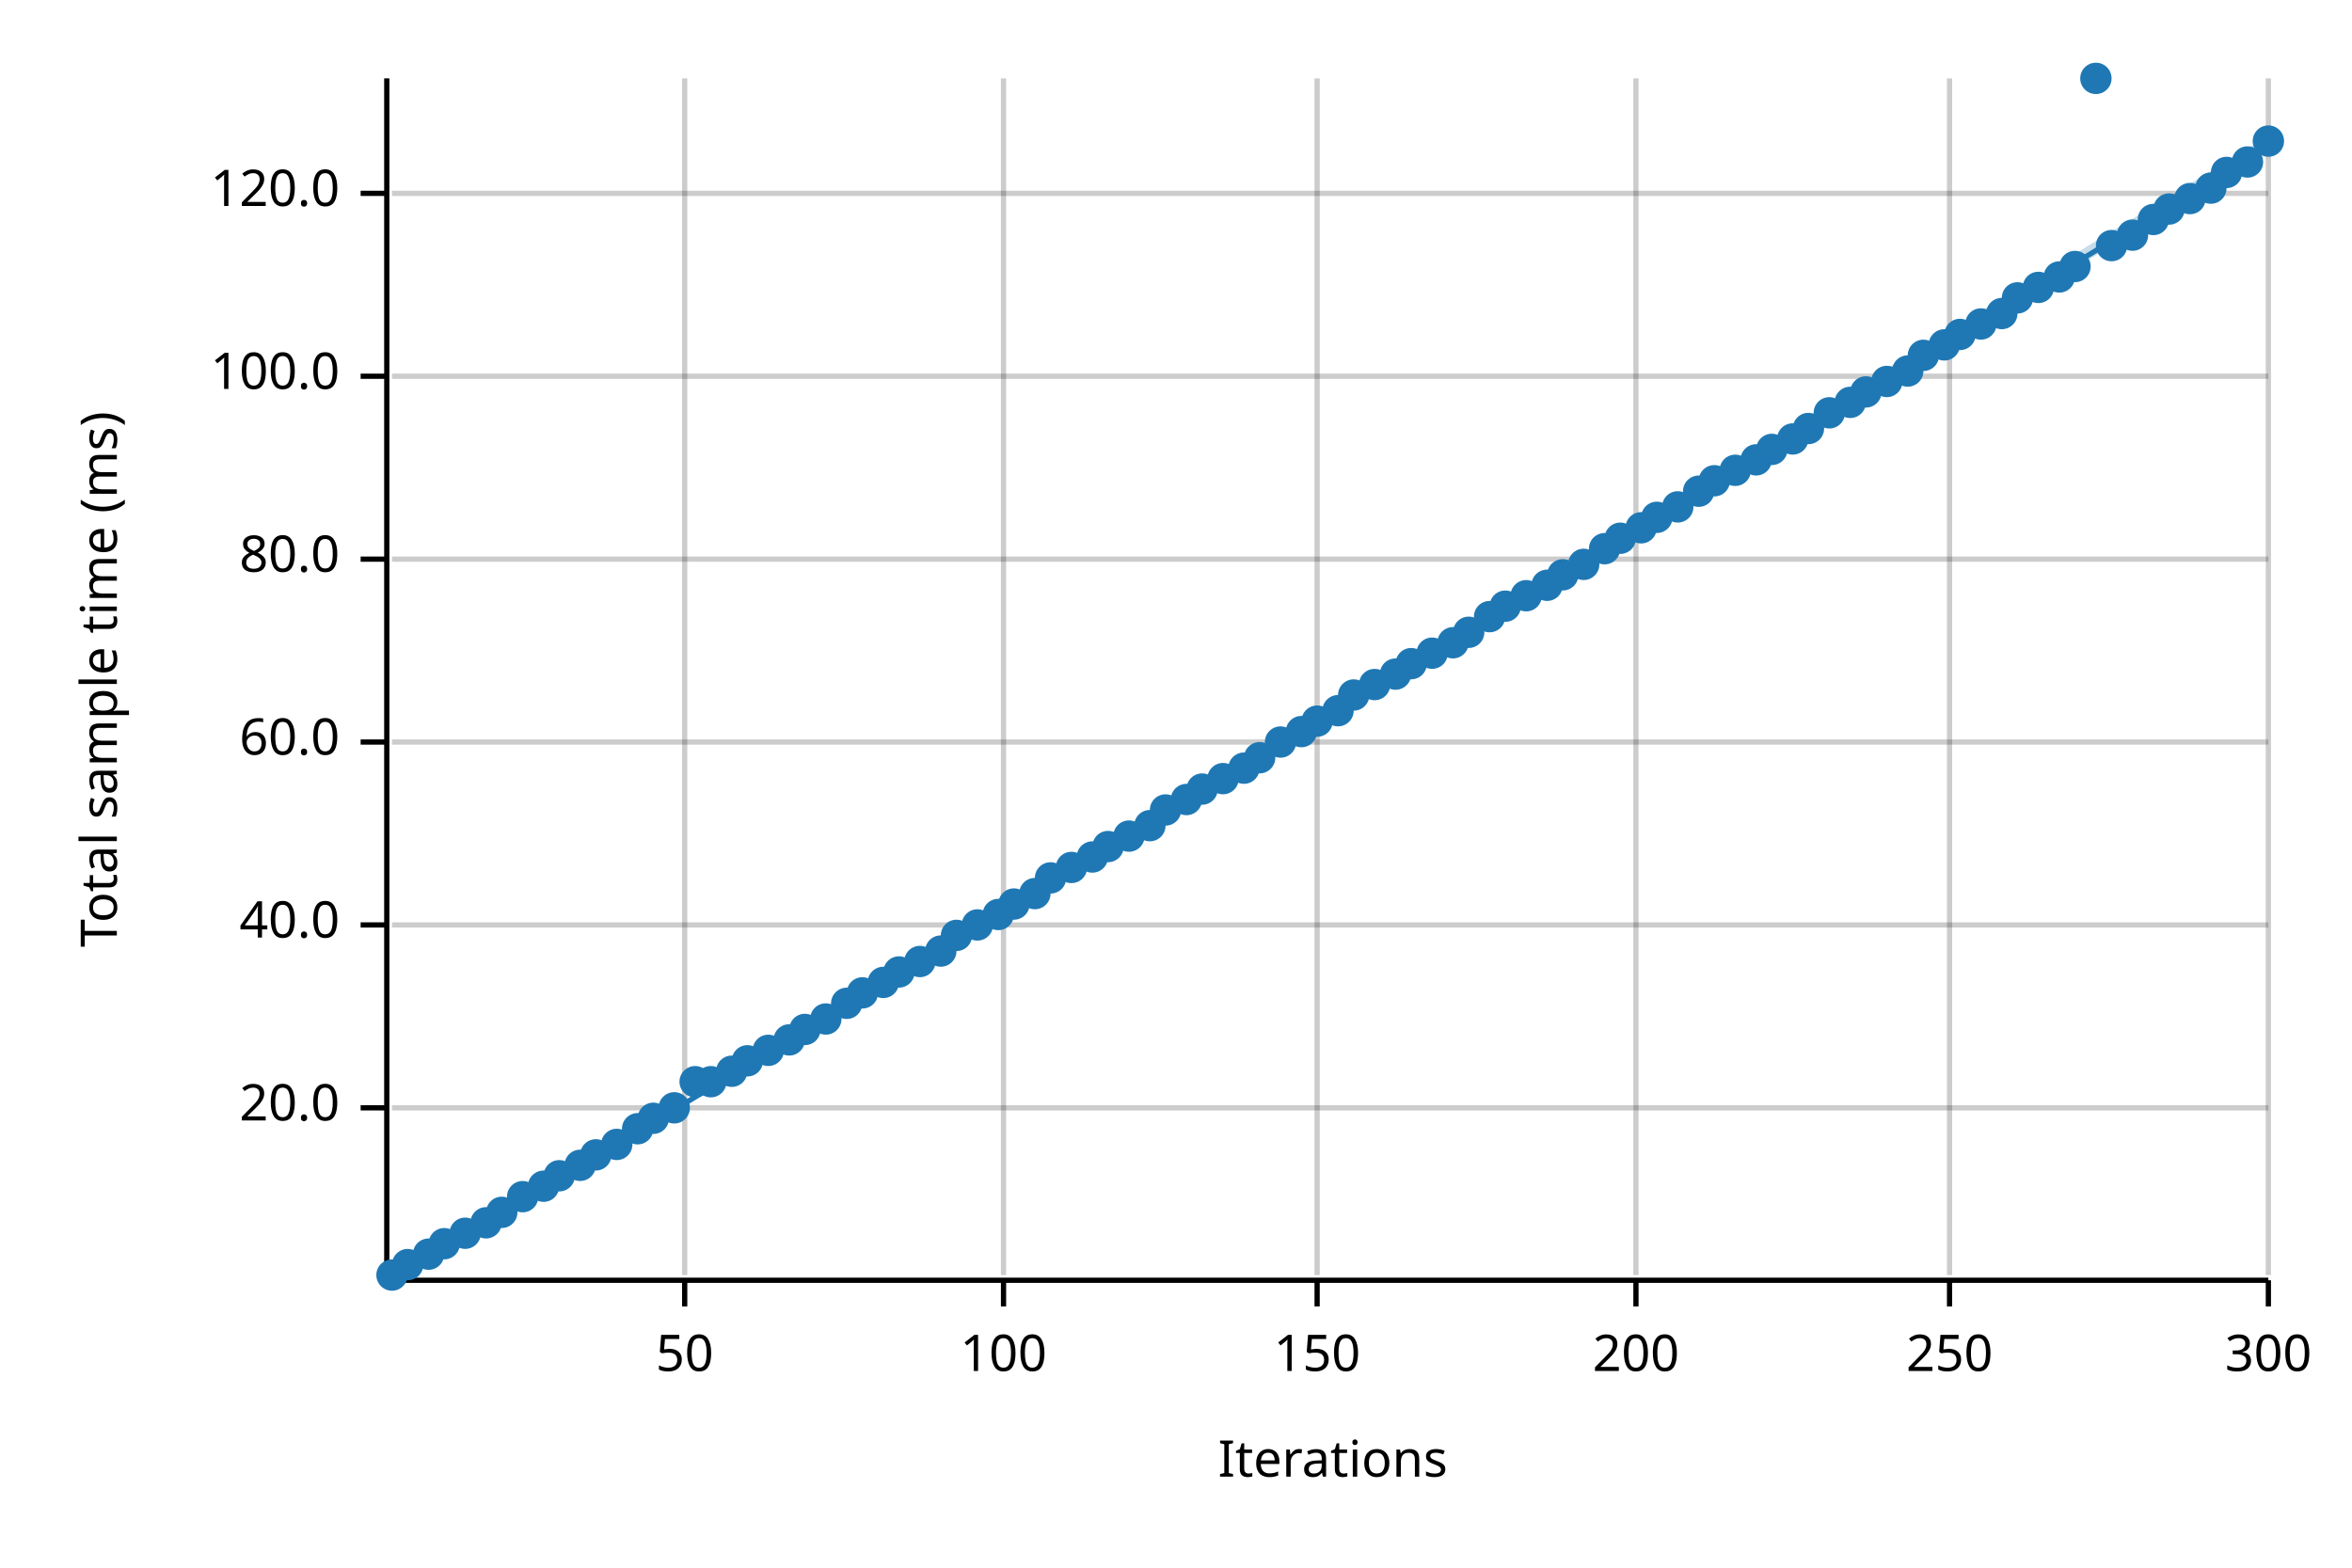
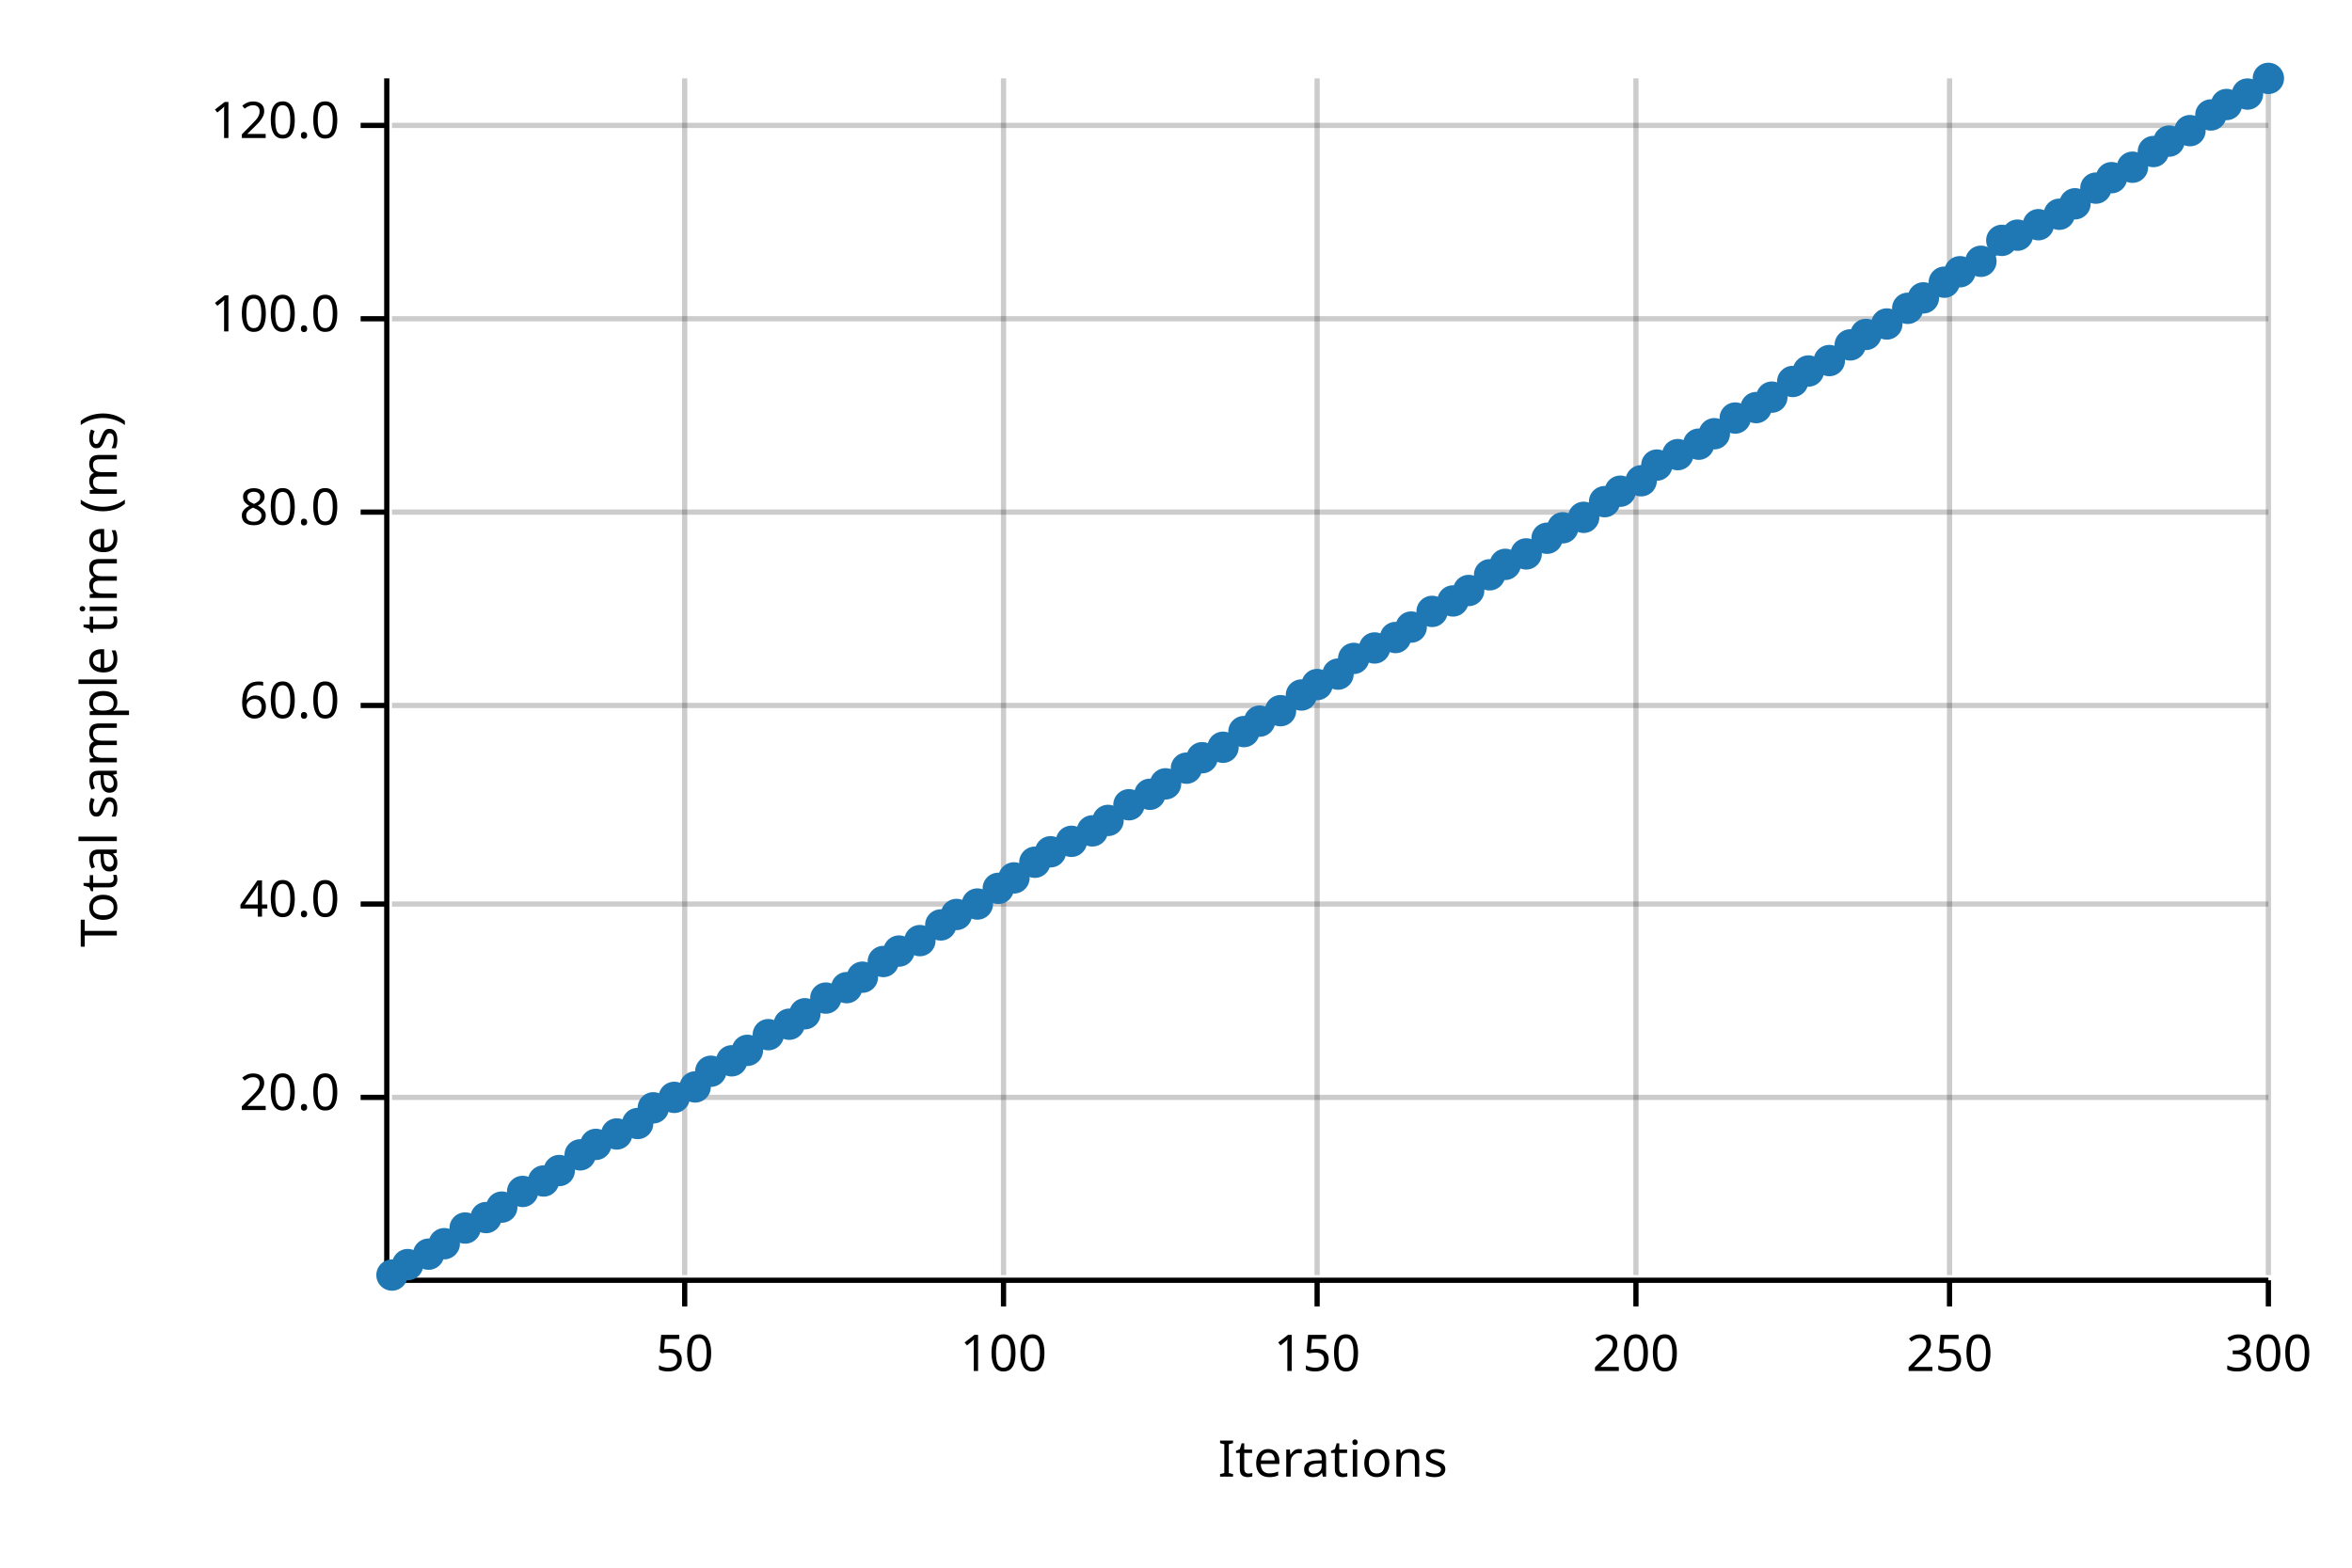
<svg xmlns="http://www.w3.org/2000/svg" width="450" height="300" viewBox="0 0 450 300">
  <text x="15" y="130" dy="0.76em" text-anchor="middle" font-family="sans-serif" font-size="9.677" opacity="1" fill="#000000" transform="rotate(270, 15, 130)">
Total sample time (ms)
</text>
  <text x="255" y="285" dy="-0.5ex" text-anchor="middle" font-family="sans-serif" font-size="9.677" opacity="1" fill="#000000">
Iterations
</text>
  <line opacity="0.2" stroke="#000000" stroke-width="1" x1="131" y1="244" x2="131" y2="15" />
  <line opacity="0.2" stroke="#000000" stroke-width="1" x1="192" y1="244" x2="192" y2="15" />
  <line opacity="0.2" stroke="#000000" stroke-width="1" x1="252" y1="244" x2="252" y2="15" />
  <line opacity="0.2" stroke="#000000" stroke-width="1" x1="313" y1="244" x2="313" y2="15" />
  <line opacity="0.2" stroke="#000000" stroke-width="1" x1="373" y1="244" x2="373" y2="15" />
  <line opacity="0.2" stroke="#000000" stroke-width="1" x1="434" y1="244" x2="434" y2="15" />
-   <line opacity="0.2" stroke="#000000" stroke-width="1" x1="75" y1="212" x2="434" y2="212" />
-   <line opacity="0.2" stroke="#000000" stroke-width="1" x1="75" y1="177" x2="434" y2="177" />
-   <line opacity="0.2" stroke="#000000" stroke-width="1" x1="75" y1="142" x2="434" y2="142" />
-   <line opacity="0.2" stroke="#000000" stroke-width="1" x1="75" y1="107" x2="434" y2="107" />
-   <line opacity="0.2" stroke="#000000" stroke-width="1" x1="75" y1="72" x2="434" y2="72" />
-   <line opacity="0.2" stroke="#000000" stroke-width="1" x1="75" y1="37" x2="434" y2="37" />
+   <line opacity="0.2" stroke="#000000" stroke-width="1" x1="75" y1="210" x2="434" y2="210" />
+   <line opacity="0.2" stroke="#000000" stroke-width="1" x1="75" y1="173" x2="434" y2="173" />
+   <line opacity="0.2" stroke="#000000" stroke-width="1" x1="75" y1="135" x2="434" y2="135" />
+   <line opacity="0.2" stroke="#000000" stroke-width="1" x1="75" y1="98" x2="434" y2="98" />
+   <line opacity="0.2" stroke="#000000" stroke-width="1" x1="75" y1="61" x2="434" y2="61" />
+   <line opacity="0.2" stroke="#000000" stroke-width="1" x1="75" y1="24" x2="434" y2="24" />
  <polyline fill="none" opacity="1" stroke="#000000" stroke-width="1" points="74,15 74,244 " />
-   <text x="65" y="212" dy="0.5ex" text-anchor="end" font-family="sans-serif" font-size="9.677" opacity="1" fill="#000000">
+   <text x="65" y="210" dy="0.5ex" text-anchor="end" font-family="sans-serif" font-size="9.677" opacity="1" fill="#000000">
20.0
</text>
-   <polyline fill="none" opacity="1" stroke="#000000" stroke-width="1" points="69,212 74,212 " />
-   <text x="65" y="177" dy="0.5ex" text-anchor="end" font-family="sans-serif" font-size="9.677" opacity="1" fill="#000000">
+   <polyline fill="none" opacity="1" stroke="#000000" stroke-width="1" points="69,210 74,210 " />
+   <text x="65" y="173" dy="0.5ex" text-anchor="end" font-family="sans-serif" font-size="9.677" opacity="1" fill="#000000">
40.0
</text>
-   <polyline fill="none" opacity="1" stroke="#000000" stroke-width="1" points="69,177 74,177 " />
-   <text x="65" y="142" dy="0.5ex" text-anchor="end" font-family="sans-serif" font-size="9.677" opacity="1" fill="#000000">
+   <polyline fill="none" opacity="1" stroke="#000000" stroke-width="1" points="69,173 74,173 " />
+   <text x="65" y="135" dy="0.5ex" text-anchor="end" font-family="sans-serif" font-size="9.677" opacity="1" fill="#000000">
60.0
</text>
-   <polyline fill="none" opacity="1" stroke="#000000" stroke-width="1" points="69,142 74,142 " />
-   <text x="65" y="107" dy="0.5ex" text-anchor="end" font-family="sans-serif" font-size="9.677" opacity="1" fill="#000000">
+   <polyline fill="none" opacity="1" stroke="#000000" stroke-width="1" points="69,135 74,135 " />
+   <text x="65" y="98" dy="0.5ex" text-anchor="end" font-family="sans-serif" font-size="9.677" opacity="1" fill="#000000">
80.0
</text>
-   <polyline fill="none" opacity="1" stroke="#000000" stroke-width="1" points="69,107 74,107 " />
-   <text x="65" y="72" dy="0.5ex" text-anchor="end" font-family="sans-serif" font-size="9.677" opacity="1" fill="#000000">
+   <polyline fill="none" opacity="1" stroke="#000000" stroke-width="1" points="69,98 74,98 " />
+   <text x="65" y="61" dy="0.5ex" text-anchor="end" font-family="sans-serif" font-size="9.677" opacity="1" fill="#000000">
100.0
</text>
-   <polyline fill="none" opacity="1" stroke="#000000" stroke-width="1" points="69,72 74,72 " />
-   <text x="65" y="37" dy="0.5ex" text-anchor="end" font-family="sans-serif" font-size="9.677" opacity="1" fill="#000000">
+   <polyline fill="none" opacity="1" stroke="#000000" stroke-width="1" points="69,61 74,61 " />
+   <text x="65" y="24" dy="0.5ex" text-anchor="end" font-family="sans-serif" font-size="9.677" opacity="1" fill="#000000">
120.0
</text>
-   <polyline fill="none" opacity="1" stroke="#000000" stroke-width="1" points="69,37 74,37 " />
+   <polyline fill="none" opacity="1" stroke="#000000" stroke-width="1" points="69,24 74,24 " />
  <polyline fill="none" opacity="1" stroke="#000000" stroke-width="1" points="75,245 434,245 " />
  <text x="131" y="255" dy="0.76em" text-anchor="middle" font-family="sans-serif" font-size="9.677" opacity="1" fill="#000000">
50
</text>
  <polyline fill="none" opacity="1" stroke="#000000" stroke-width="1" points="131,245 131,250 " />
  <text x="192" y="255" dy="0.76em" text-anchor="middle" font-family="sans-serif" font-size="9.677" opacity="1" fill="#000000">
100
</text>
  <polyline fill="none" opacity="1" stroke="#000000" stroke-width="1" points="192,245 192,250 " />
  <text x="252" y="255" dy="0.76em" text-anchor="middle" font-family="sans-serif" font-size="9.677" opacity="1" fill="#000000">
150
</text>
  <polyline fill="none" opacity="1" stroke="#000000" stroke-width="1" points="252,245 252,250 " />
  <text x="313" y="255" dy="0.76em" text-anchor="middle" font-family="sans-serif" font-size="9.677" opacity="1" fill="#000000">
200
</text>
  <polyline fill="none" opacity="1" stroke="#000000" stroke-width="1" points="313,245 313,250 " />
  <text x="373" y="255" dy="0.76em" text-anchor="middle" font-family="sans-serif" font-size="9.677" opacity="1" fill="#000000">
250
</text>
  <polyline fill="none" opacity="1" stroke="#000000" stroke-width="1" points="373,245 373,250 " />
  <text x="434" y="255" dy="0.76em" text-anchor="middle" font-family="sans-serif" font-size="9.677" opacity="1" fill="#000000">
300
</text>
  <polyline fill="none" opacity="1" stroke="#000000" stroke-width="1" points="434,245 434,250 " />
  <circle cx="75" cy="244" r="3" opacity="1" fill="#1F78B4" stroke="none" stroke-width="1" />
  <circle cx="78" cy="242" r="3" opacity="1" fill="#1F78B4" stroke="none" stroke-width="1" />
  <circle cx="82" cy="240" r="3" opacity="1" fill="#1F78B4" stroke="none" stroke-width="1" />
  <circle cx="85" cy="238" r="3" opacity="1" fill="#1F78B4" stroke="none" stroke-width="1" />
-   <circle cx="89" cy="236" r="3" opacity="1" fill="#1F78B4" stroke="none" stroke-width="1" />
-   <circle cx="93" cy="234" r="3" opacity="1" fill="#1F78B4" stroke="none" stroke-width="1" />
-   <circle cx="96" cy="232" r="3" opacity="1" fill="#1F78B4" stroke="none" stroke-width="1" />
-   <circle cx="100" cy="229" r="3" opacity="1" fill="#1F78B4" stroke="none" stroke-width="1" />
-   <circle cx="104" cy="227" r="3" opacity="1" fill="#1F78B4" stroke="none" stroke-width="1" />
-   <circle cx="107" cy="225" r="3" opacity="1" fill="#1F78B4" stroke="none" stroke-width="1" />
-   <circle cx="111" cy="223" r="3" opacity="1" fill="#1F78B4" stroke="none" stroke-width="1" />
-   <circle cx="114" cy="221" r="3" opacity="1" fill="#1F78B4" stroke="none" stroke-width="1" />
-   <circle cx="118" cy="219" r="3" opacity="1" fill="#1F78B4" stroke="none" stroke-width="1" />
-   <circle cx="122" cy="216" r="3" opacity="1" fill="#1F78B4" stroke="none" stroke-width="1" />
-   <circle cx="125" cy="214" r="3" opacity="1" fill="#1F78B4" stroke="none" stroke-width="1" />
-   <circle cx="129" cy="212" r="3" opacity="1" fill="#1F78B4" stroke="none" stroke-width="1" />
-   <circle cx="133" cy="207" r="3" opacity="1" fill="#1F78B4" stroke="none" stroke-width="1" />
-   <circle cx="136" cy="207" r="3" opacity="1" fill="#1F78B4" stroke="none" stroke-width="1" />
-   <circle cx="140" cy="205" r="3" opacity="1" fill="#1F78B4" stroke="none" stroke-width="1" />
-   <circle cx="143" cy="203" r="3" opacity="1" fill="#1F78B4" stroke="none" stroke-width="1" />
-   <circle cx="147" cy="201" r="3" opacity="1" fill="#1F78B4" stroke="none" stroke-width="1" />
-   <circle cx="151" cy="199" r="3" opacity="1" fill="#1F78B4" stroke="none" stroke-width="1" />
-   <circle cx="154" cy="197" r="3" opacity="1" fill="#1F78B4" stroke="none" stroke-width="1" />
-   <circle cx="158" cy="195" r="3" opacity="1" fill="#1F78B4" stroke="none" stroke-width="1" />
-   <circle cx="162" cy="192" r="3" opacity="1" fill="#1F78B4" stroke="none" stroke-width="1" />
-   <circle cx="165" cy="190" r="3" opacity="1" fill="#1F78B4" stroke="none" stroke-width="1" />
-   <circle cx="169" cy="188" r="3" opacity="1" fill="#1F78B4" stroke="none" stroke-width="1" />
-   <circle cx="172" cy="186" r="3" opacity="1" fill="#1F78B4" stroke="none" stroke-width="1" />
-   <circle cx="176" cy="184" r="3" opacity="1" fill="#1F78B4" stroke="none" stroke-width="1" />
-   <circle cx="180" cy="182" r="3" opacity="1" fill="#1F78B4" stroke="none" stroke-width="1" />
-   <circle cx="183" cy="179" r="3" opacity="1" fill="#1F78B4" stroke="none" stroke-width="1" />
-   <circle cx="187" cy="177" r="3" opacity="1" fill="#1F78B4" stroke="none" stroke-width="1" />
-   <circle cx="191" cy="175" r="3" opacity="1" fill="#1F78B4" stroke="none" stroke-width="1" />
-   <circle cx="194" cy="173" r="3" opacity="1" fill="#1F78B4" stroke="none" stroke-width="1" />
-   <circle cx="198" cy="171" r="3" opacity="1" fill="#1F78B4" stroke="none" stroke-width="1" />
-   <circle cx="201" cy="168" r="3" opacity="1" fill="#1F78B4" stroke="none" stroke-width="1" />
-   <circle cx="205" cy="166" r="3" opacity="1" fill="#1F78B4" stroke="none" stroke-width="1" />
-   <circle cx="209" cy="164" r="3" opacity="1" fill="#1F78B4" stroke="none" stroke-width="1" />
-   <circle cx="212" cy="162" r="3" opacity="1" fill="#1F78B4" stroke="none" stroke-width="1" />
-   <circle cx="216" cy="160" r="3" opacity="1" fill="#1F78B4" stroke="none" stroke-width="1" />
-   <circle cx="220" cy="158" r="3" opacity="1" fill="#1F78B4" stroke="none" stroke-width="1" />
-   <circle cx="223" cy="155" r="3" opacity="1" fill="#1F78B4" stroke="none" stroke-width="1" />
-   <circle cx="227" cy="153" r="3" opacity="1" fill="#1F78B4" stroke="none" stroke-width="1" />
-   <circle cx="230" cy="151" r="3" opacity="1" fill="#1F78B4" stroke="none" stroke-width="1" />
-   <circle cx="234" cy="149" r="3" opacity="1" fill="#1F78B4" stroke="none" stroke-width="1" />
-   <circle cx="238" cy="147" r="3" opacity="1" fill="#1F78B4" stroke="none" stroke-width="1" />
-   <circle cx="241" cy="145" r="3" opacity="1" fill="#1F78B4" stroke="none" stroke-width="1" />
-   <circle cx="245" cy="142" r="3" opacity="1" fill="#1F78B4" stroke="none" stroke-width="1" />
-   <circle cx="249" cy="140" r="3" opacity="1" fill="#1F78B4" stroke="none" stroke-width="1" />
-   <circle cx="252" cy="138" r="3" opacity="1" fill="#1F78B4" stroke="none" stroke-width="1" />
-   <circle cx="256" cy="136" r="3" opacity="1" fill="#1F78B4" stroke="none" stroke-width="1" />
-   <circle cx="259" cy="133" r="3" opacity="1" fill="#1F78B4" stroke="none" stroke-width="1" />
-   <circle cx="263" cy="131" r="3" opacity="1" fill="#1F78B4" stroke="none" stroke-width="1" />
-   <circle cx="267" cy="129" r="3" opacity="1" fill="#1F78B4" stroke="none" stroke-width="1" />
-   <circle cx="270" cy="127" r="3" opacity="1" fill="#1F78B4" stroke="none" stroke-width="1" />
-   <circle cx="274" cy="125" r="3" opacity="1" fill="#1F78B4" stroke="none" stroke-width="1" />
-   <circle cx="278" cy="123" r="3" opacity="1" fill="#1F78B4" stroke="none" stroke-width="1" />
-   <circle cx="281" cy="121" r="3" opacity="1" fill="#1F78B4" stroke="none" stroke-width="1" />
-   <circle cx="285" cy="118" r="3" opacity="1" fill="#1F78B4" stroke="none" stroke-width="1" />
-   <circle cx="288" cy="116" r="3" opacity="1" fill="#1F78B4" stroke="none" stroke-width="1" />
-   <circle cx="292" cy="114" r="3" opacity="1" fill="#1F78B4" stroke="none" stroke-width="1" />
-   <circle cx="296" cy="112" r="3" opacity="1" fill="#1F78B4" stroke="none" stroke-width="1" />
-   <circle cx="299" cy="110" r="3" opacity="1" fill="#1F78B4" stroke="none" stroke-width="1" />
-   <circle cx="303" cy="108" r="3" opacity="1" fill="#1F78B4" stroke="none" stroke-width="1" />
-   <circle cx="307" cy="105" r="3" opacity="1" fill="#1F78B4" stroke="none" stroke-width="1" />
-   <circle cx="310" cy="103" r="3" opacity="1" fill="#1F78B4" stroke="none" stroke-width="1" />
-   <circle cx="314" cy="101" r="3" opacity="1" fill="#1F78B4" stroke="none" stroke-width="1" />
-   <circle cx="317" cy="99" r="3" opacity="1" fill="#1F78B4" stroke="none" stroke-width="1" />
-   <circle cx="321" cy="97" r="3" opacity="1" fill="#1F78B4" stroke="none" stroke-width="1" />
-   <circle cx="325" cy="94" r="3" opacity="1" fill="#1F78B4" stroke="none" stroke-width="1" />
-   <circle cx="328" cy="92" r="3" opacity="1" fill="#1F78B4" stroke="none" stroke-width="1" />
-   <circle cx="332" cy="90" r="3" opacity="1" fill="#1F78B4" stroke="none" stroke-width="1" />
-   <circle cx="336" cy="88" r="3" opacity="1" fill="#1F78B4" stroke="none" stroke-width="1" />
-   <circle cx="339" cy="86" r="3" opacity="1" fill="#1F78B4" stroke="none" stroke-width="1" />
-   <circle cx="343" cy="84" r="3" opacity="1" fill="#1F78B4" stroke="none" stroke-width="1" />
-   <circle cx="346" cy="82" r="3" opacity="1" fill="#1F78B4" stroke="none" stroke-width="1" />
-   <circle cx="350" cy="79" r="3" opacity="1" fill="#1F78B4" stroke="none" stroke-width="1" />
-   <circle cx="354" cy="77" r="3" opacity="1" fill="#1F78B4" stroke="none" stroke-width="1" />
-   <circle cx="357" cy="75" r="3" opacity="1" fill="#1F78B4" stroke="none" stroke-width="1" />
-   <circle cx="361" cy="73" r="3" opacity="1" fill="#1F78B4" stroke="none" stroke-width="1" />
-   <circle cx="365" cy="71" r="3" opacity="1" fill="#1F78B4" stroke="none" stroke-width="1" />
-   <circle cx="368" cy="68" r="3" opacity="1" fill="#1F78B4" stroke="none" stroke-width="1" />
-   <circle cx="372" cy="66" r="3" opacity="1" fill="#1F78B4" stroke="none" stroke-width="1" />
-   <circle cx="375" cy="64" r="3" opacity="1" fill="#1F78B4" stroke="none" stroke-width="1" />
-   <circle cx="379" cy="62" r="3" opacity="1" fill="#1F78B4" stroke="none" stroke-width="1" />
-   <circle cx="383" cy="60" r="3" opacity="1" fill="#1F78B4" stroke="none" stroke-width="1" />
-   <circle cx="386" cy="57" r="3" opacity="1" fill="#1F78B4" stroke="none" stroke-width="1" />
-   <circle cx="390" cy="55" r="3" opacity="1" fill="#1F78B4" stroke="none" stroke-width="1" />
-   <circle cx="394" cy="53" r="3" opacity="1" fill="#1F78B4" stroke="none" stroke-width="1" />
-   <circle cx="397" cy="51" r="3" opacity="1" fill="#1F78B4" stroke="none" stroke-width="1" />
-   <circle cx="401" cy="15" r="3" opacity="1" fill="#1F78B4" stroke="none" stroke-width="1" />
-   <circle cx="404" cy="47" r="3" opacity="1" fill="#1F78B4" stroke="none" stroke-width="1" />
-   <circle cx="408" cy="45" r="3" opacity="1" fill="#1F78B4" stroke="none" stroke-width="1" />
-   <circle cx="412" cy="42" r="3" opacity="1" fill="#1F78B4" stroke="none" stroke-width="1" />
-   <circle cx="415" cy="40" r="3" opacity="1" fill="#1F78B4" stroke="none" stroke-width="1" />
-   <circle cx="419" cy="38" r="3" opacity="1" fill="#1F78B4" stroke="none" stroke-width="1" />
-   <circle cx="423" cy="36" r="3" opacity="1" fill="#1F78B4" stroke="none" stroke-width="1" />
-   <circle cx="426" cy="33" r="3" opacity="1" fill="#1F78B4" stroke="none" stroke-width="1" />
-   <circle cx="430" cy="31" r="3" opacity="1" fill="#1F78B4" stroke="none" stroke-width="1" />
-   <circle cx="434" cy="27" r="3" opacity="1" fill="#1F78B4" stroke="none" stroke-width="1" />
-   <polyline fill="none" opacity="1" stroke="#1F78B4" stroke-width="1" points="75,245 434,28 " />
-   <polygon opacity="0.25" fill="#1F78B4" points="75,245 434,29 434,26 " />
+   <circle cx="89" cy="235" r="3" opacity="1" fill="#1F78B4" stroke="none" stroke-width="1" />
+   <circle cx="93" cy="233" r="3" opacity="1" fill="#1F78B4" stroke="none" stroke-width="1" />
+   <circle cx="96" cy="231" r="3" opacity="1" fill="#1F78B4" stroke="none" stroke-width="1" />
+   <circle cx="100" cy="228" r="3" opacity="1" fill="#1F78B4" stroke="none" stroke-width="1" />
+   <circle cx="104" cy="226" r="3" opacity="1" fill="#1F78B4" stroke="none" stroke-width="1" />
+   <circle cx="107" cy="224" r="3" opacity="1" fill="#1F78B4" stroke="none" stroke-width="1" />
+   <circle cx="111" cy="221" r="3" opacity="1" fill="#1F78B4" stroke="none" stroke-width="1" />
+   <circle cx="114" cy="219" r="3" opacity="1" fill="#1F78B4" stroke="none" stroke-width="1" />
+   <circle cx="118" cy="217" r="3" opacity="1" fill="#1F78B4" stroke="none" stroke-width="1" />
+   <circle cx="122" cy="215" r="3" opacity="1" fill="#1F78B4" stroke="none" stroke-width="1" />
+   <circle cx="125" cy="212" r="3" opacity="1" fill="#1F78B4" stroke="none" stroke-width="1" />
+   <circle cx="129" cy="210" r="3" opacity="1" fill="#1F78B4" stroke="none" stroke-width="1" />
+   <circle cx="133" cy="208" r="3" opacity="1" fill="#1F78B4" stroke="none" stroke-width="1" />
+   <circle cx="136" cy="205" r="3" opacity="1" fill="#1F78B4" stroke="none" stroke-width="1" />
+   <circle cx="140" cy="203" r="3" opacity="1" fill="#1F78B4" stroke="none" stroke-width="1" />
+   <circle cx="143" cy="201" r="3" opacity="1" fill="#1F78B4" stroke="none" stroke-width="1" />
+   <circle cx="147" cy="198" r="3" opacity="1" fill="#1F78B4" stroke="none" stroke-width="1" />
+   <circle cx="151" cy="196" r="3" opacity="1" fill="#1F78B4" stroke="none" stroke-width="1" />
+   <circle cx="154" cy="194" r="3" opacity="1" fill="#1F78B4" stroke="none" stroke-width="1" />
+   <circle cx="158" cy="191" r="3" opacity="1" fill="#1F78B4" stroke="none" stroke-width="1" />
+   <circle cx="162" cy="189" r="3" opacity="1" fill="#1F78B4" stroke="none" stroke-width="1" />
+   <circle cx="165" cy="187" r="3" opacity="1" fill="#1F78B4" stroke="none" stroke-width="1" />
+   <circle cx="169" cy="184" r="3" opacity="1" fill="#1F78B4" stroke="none" stroke-width="1" />
+   <circle cx="172" cy="182" r="3" opacity="1" fill="#1F78B4" stroke="none" stroke-width="1" />
+   <circle cx="176" cy="180" r="3" opacity="1" fill="#1F78B4" stroke="none" stroke-width="1" />
+   <circle cx="180" cy="177" r="3" opacity="1" fill="#1F78B4" stroke="none" stroke-width="1" />
+   <circle cx="183" cy="175" r="3" opacity="1" fill="#1F78B4" stroke="none" stroke-width="1" />
+   <circle cx="187" cy="173" r="3" opacity="1" fill="#1F78B4" stroke="none" stroke-width="1" />
+   <circle cx="191" cy="170" r="3" opacity="1" fill="#1F78B4" stroke="none" stroke-width="1" />
+   <circle cx="194" cy="168" r="3" opacity="1" fill="#1F78B4" stroke="none" stroke-width="1" />
+   <circle cx="198" cy="165" r="3" opacity="1" fill="#1F78B4" stroke="none" stroke-width="1" />
+   <circle cx="201" cy="163" r="3" opacity="1" fill="#1F78B4" stroke="none" stroke-width="1" />
+   <circle cx="205" cy="161" r="3" opacity="1" fill="#1F78B4" stroke="none" stroke-width="1" />
+   <circle cx="209" cy="159" r="3" opacity="1" fill="#1F78B4" stroke="none" stroke-width="1" />
+   <circle cx="212" cy="157" r="3" opacity="1" fill="#1F78B4" stroke="none" stroke-width="1" />
+   <circle cx="216" cy="154" r="3" opacity="1" fill="#1F78B4" stroke="none" stroke-width="1" />
+   <circle cx="220" cy="152" r="3" opacity="1" fill="#1F78B4" stroke="none" stroke-width="1" />
+   <circle cx="223" cy="150" r="3" opacity="1" fill="#1F78B4" stroke="none" stroke-width="1" />
+   <circle cx="227" cy="147" r="3" opacity="1" fill="#1F78B4" stroke="none" stroke-width="1" />
+   <circle cx="230" cy="145" r="3" opacity="1" fill="#1F78B4" stroke="none" stroke-width="1" />
+   <circle cx="234" cy="143" r="3" opacity="1" fill="#1F78B4" stroke="none" stroke-width="1" />
+   <circle cx="238" cy="140" r="3" opacity="1" fill="#1F78B4" stroke="none" stroke-width="1" />
+   <circle cx="241" cy="138" r="3" opacity="1" fill="#1F78B4" stroke="none" stroke-width="1" />
+   <circle cx="245" cy="136" r="3" opacity="1" fill="#1F78B4" stroke="none" stroke-width="1" />
+   <circle cx="249" cy="133" r="3" opacity="1" fill="#1F78B4" stroke="none" stroke-width="1" />
+   <circle cx="252" cy="131" r="3" opacity="1" fill="#1F78B4" stroke="none" stroke-width="1" />
+   <circle cx="256" cy="129" r="3" opacity="1" fill="#1F78B4" stroke="none" stroke-width="1" />
+   <circle cx="259" cy="126" r="3" opacity="1" fill="#1F78B4" stroke="none" stroke-width="1" />
+   <circle cx="263" cy="124" r="3" opacity="1" fill="#1F78B4" stroke="none" stroke-width="1" />
+   <circle cx="267" cy="122" r="3" opacity="1" fill="#1F78B4" stroke="none" stroke-width="1" />
+   <circle cx="270" cy="120" r="3" opacity="1" fill="#1F78B4" stroke="none" stroke-width="1" />
+   <circle cx="274" cy="117" r="3" opacity="1" fill="#1F78B4" stroke="none" stroke-width="1" />
+   <circle cx="278" cy="115" r="3" opacity="1" fill="#1F78B4" stroke="none" stroke-width="1" />
+   <circle cx="281" cy="113" r="3" opacity="1" fill="#1F78B4" stroke="none" stroke-width="1" />
+   <circle cx="285" cy="110" r="3" opacity="1" fill="#1F78B4" stroke="none" stroke-width="1" />
+   <circle cx="288" cy="108" r="3" opacity="1" fill="#1F78B4" stroke="none" stroke-width="1" />
+   <circle cx="292" cy="106" r="3" opacity="1" fill="#1F78B4" stroke="none" stroke-width="1" />
+   <circle cx="296" cy="103" r="3" opacity="1" fill="#1F78B4" stroke="none" stroke-width="1" />
+   <circle cx="299" cy="101" r="3" opacity="1" fill="#1F78B4" stroke="none" stroke-width="1" />
+   <circle cx="303" cy="99" r="3" opacity="1" fill="#1F78B4" stroke="none" stroke-width="1" />
+   <circle cx="307" cy="96" r="3" opacity="1" fill="#1F78B4" stroke="none" stroke-width="1" />
+   <circle cx="310" cy="94" r="3" opacity="1" fill="#1F78B4" stroke="none" stroke-width="1" />
+   <circle cx="314" cy="92" r="3" opacity="1" fill="#1F78B4" stroke="none" stroke-width="1" />
+   <circle cx="317" cy="89" r="3" opacity="1" fill="#1F78B4" stroke="none" stroke-width="1" />
+   <circle cx="321" cy="87" r="3" opacity="1" fill="#1F78B4" stroke="none" stroke-width="1" />
+   <circle cx="325" cy="85" r="3" opacity="1" fill="#1F78B4" stroke="none" stroke-width="1" />
+   <circle cx="328" cy="83" r="3" opacity="1" fill="#1F78B4" stroke="none" stroke-width="1" />
+   <circle cx="332" cy="80" r="3" opacity="1" fill="#1F78B4" stroke="none" stroke-width="1" />
+   <circle cx="336" cy="78" r="3" opacity="1" fill="#1F78B4" stroke="none" stroke-width="1" />
+   <circle cx="339" cy="76" r="3" opacity="1" fill="#1F78B4" stroke="none" stroke-width="1" />
+   <circle cx="343" cy="73" r="3" opacity="1" fill="#1F78B4" stroke="none" stroke-width="1" />
+   <circle cx="346" cy="71" r="3" opacity="1" fill="#1F78B4" stroke="none" stroke-width="1" />
+   <circle cx="350" cy="69" r="3" opacity="1" fill="#1F78B4" stroke="none" stroke-width="1" />
+   <circle cx="354" cy="66" r="3" opacity="1" fill="#1F78B4" stroke="none" stroke-width="1" />
+   <circle cx="357" cy="64" r="3" opacity="1" fill="#1F78B4" stroke="none" stroke-width="1" />
+   <circle cx="361" cy="62" r="3" opacity="1" fill="#1F78B4" stroke="none" stroke-width="1" />
+   <circle cx="365" cy="59" r="3" opacity="1" fill="#1F78B4" stroke="none" stroke-width="1" />
+   <circle cx="368" cy="57" r="3" opacity="1" fill="#1F78B4" stroke="none" stroke-width="1" />
+   <circle cx="372" cy="54" r="3" opacity="1" fill="#1F78B4" stroke="none" stroke-width="1" />
+   <circle cx="375" cy="52" r="3" opacity="1" fill="#1F78B4" stroke="none" stroke-width="1" />
+   <circle cx="379" cy="50" r="3" opacity="1" fill="#1F78B4" stroke="none" stroke-width="1" />
+   <circle cx="383" cy="46" r="3" opacity="1" fill="#1F78B4" stroke="none" stroke-width="1" />
+   <circle cx="386" cy="45" r="3" opacity="1" fill="#1F78B4" stroke="none" stroke-width="1" />
+   <circle cx="390" cy="43" r="3" opacity="1" fill="#1F78B4" stroke="none" stroke-width="1" />
+   <circle cx="394" cy="41" r="3" opacity="1" fill="#1F78B4" stroke="none" stroke-width="1" />
+   <circle cx="397" cy="39" r="3" opacity="1" fill="#1F78B4" stroke="none" stroke-width="1" />
+   <circle cx="401" cy="36" r="3" opacity="1" fill="#1F78B4" stroke="none" stroke-width="1" />
+   <circle cx="404" cy="34" r="3" opacity="1" fill="#1F78B4" stroke="none" stroke-width="1" />
+   <circle cx="408" cy="32" r="3" opacity="1" fill="#1F78B4" stroke="none" stroke-width="1" />
+   <circle cx="412" cy="29" r="3" opacity="1" fill="#1F78B4" stroke="none" stroke-width="1" />
+   <circle cx="415" cy="27" r="3" opacity="1" fill="#1F78B4" stroke="none" stroke-width="1" />
+   <circle cx="419" cy="25" r="3" opacity="1" fill="#1F78B4" stroke="none" stroke-width="1" />
+   <circle cx="423" cy="22" r="3" opacity="1" fill="#1F78B4" stroke="none" stroke-width="1" />
+   <circle cx="426" cy="20" r="3" opacity="1" fill="#1F78B4" stroke="none" stroke-width="1" />
+   <circle cx="430" cy="18" r="3" opacity="1" fill="#1F78B4" stroke="none" stroke-width="1" />
+   <circle cx="434" cy="15" r="3" opacity="1" fill="#1F78B4" stroke="none" stroke-width="1" />
+   <polyline fill="none" opacity="1" stroke="#1F78B4" stroke-width="1" points="75,245 434,15 " />
+   <polygon opacity="0.25" fill="#1F78B4" points="75,245 434,15 434,15 " />
</svg>
